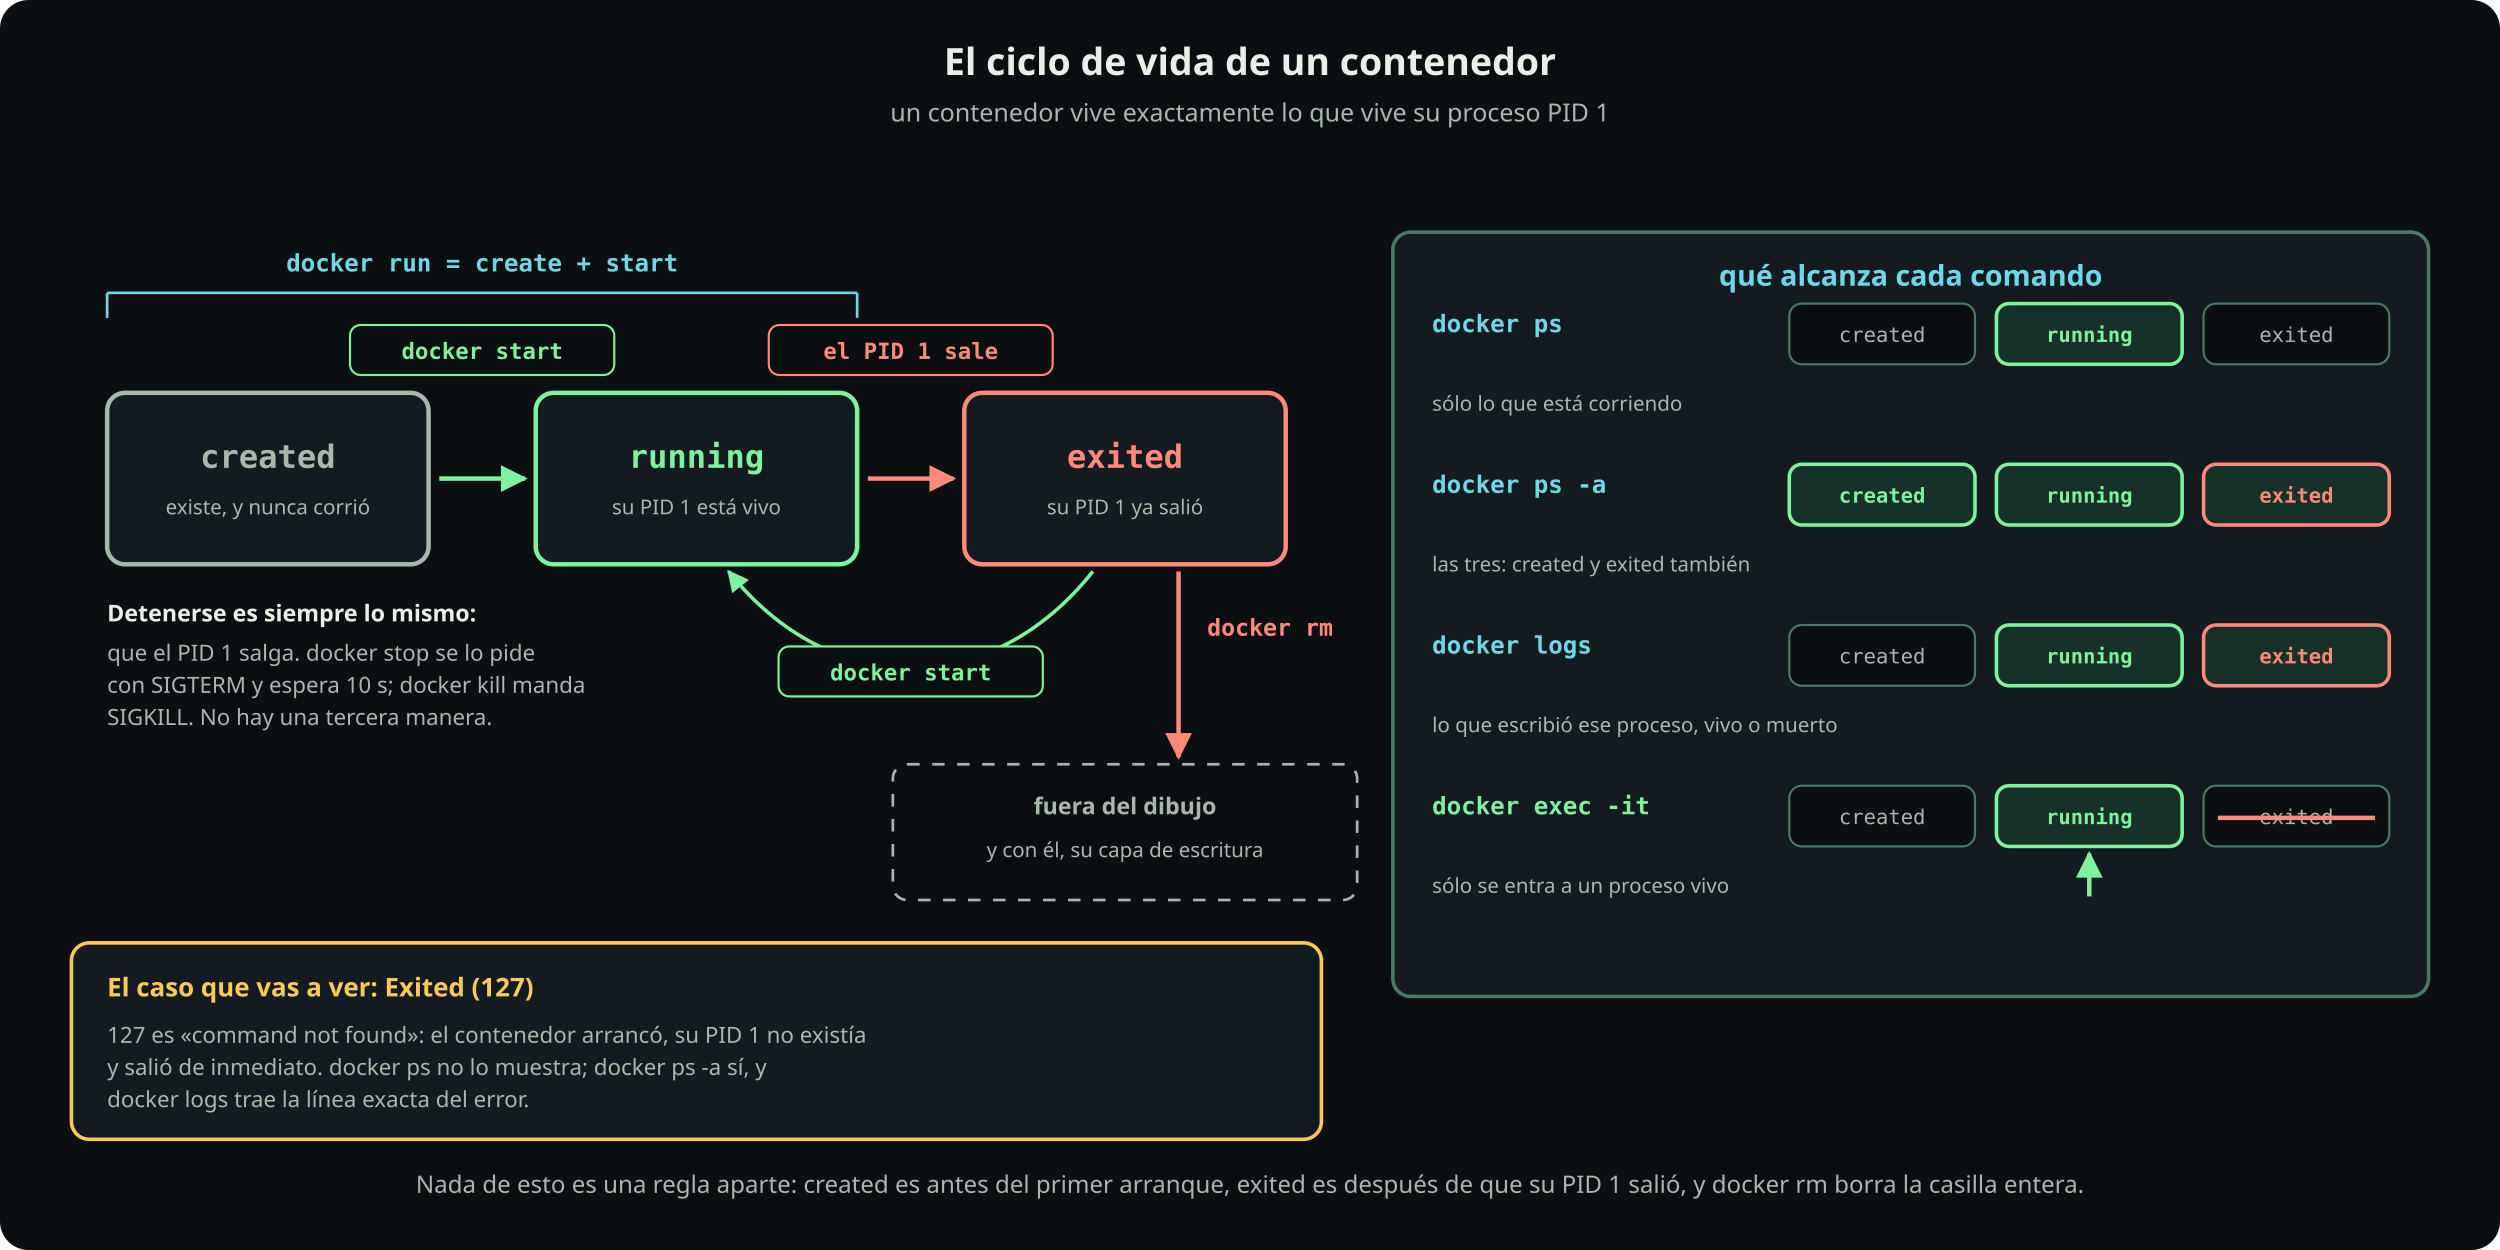
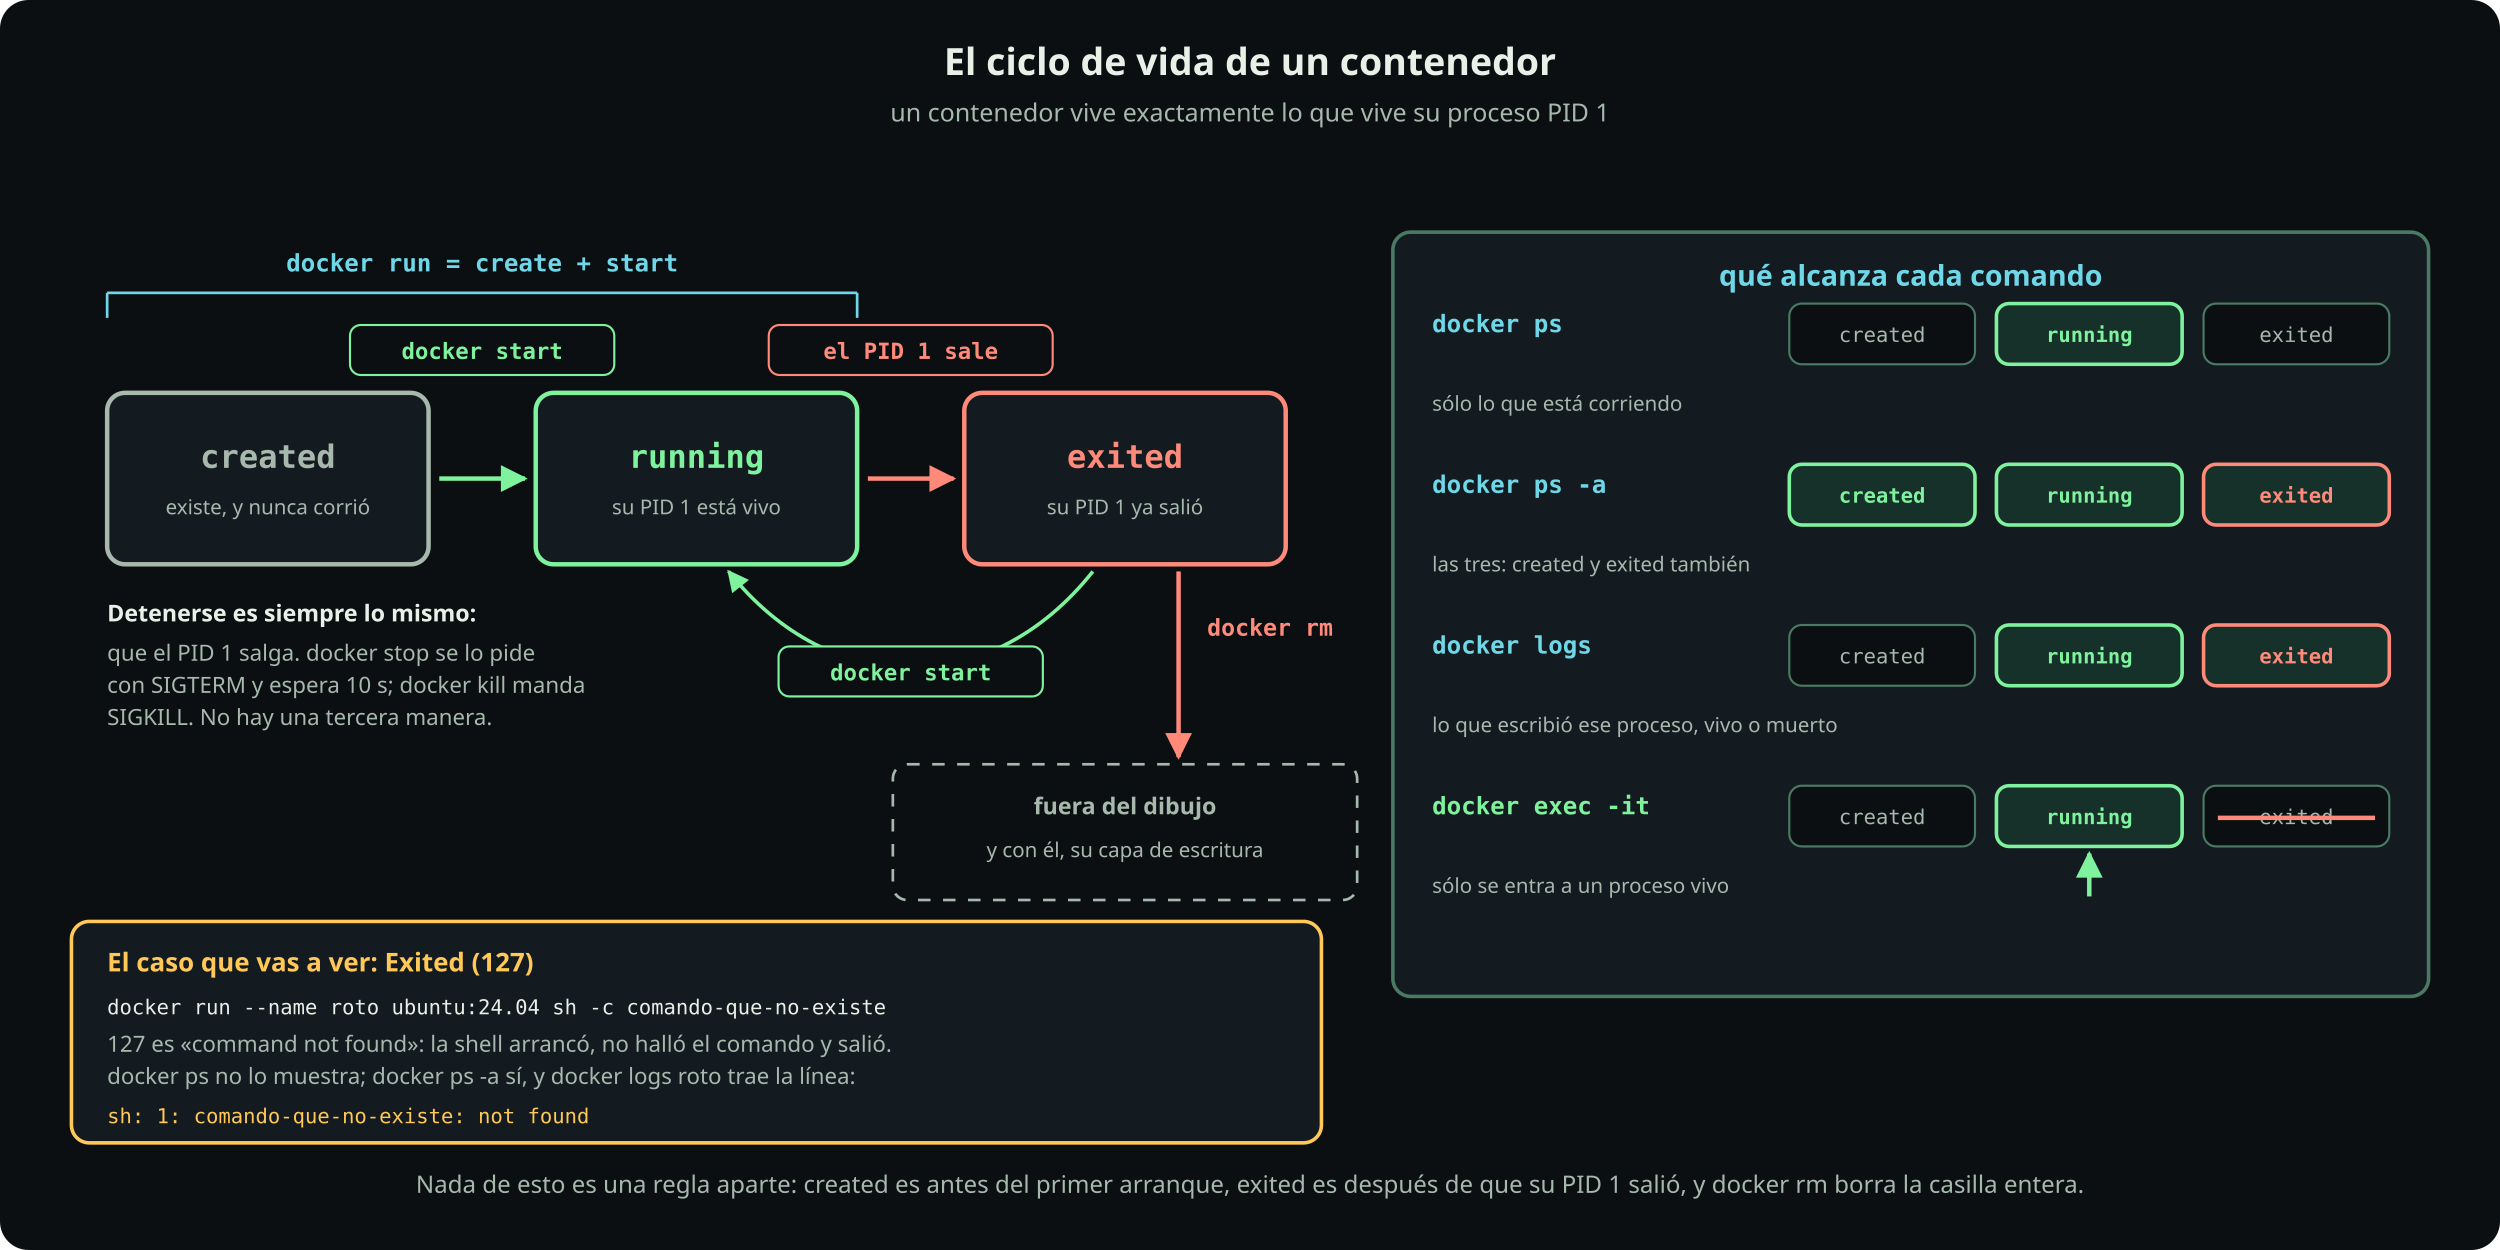
- <svg xmlns="http://www.w3.org/2000/svg" width="1400" height="700" viewBox="0 0 1400 700" role="img" aria-label="Maquina de estados de tres casillas —created, running y exited— con cada transicion etiquetada por lo que la provoca: docker run, que es create mas start; docker start; la salida del proceso PID 1, que es la unica razon por la que un contenedor se detiene; y docker rm, que saca la casilla del dibujo junto con su capa de escritura. A la derecha, que alcanza cada comando: docker ps solo ve running, docker ps -a ve las tres, docker logs ve running y exited, y docker exec -it entra a running y aparece tachado contra exited. Al pie, el caso del exited con codigo 127, el comando que no existia">
+ <svg xmlns="http://www.w3.org/2000/svg" width="1400" height="700" viewBox="0 0 1400 700" role="img" aria-label="Maquina de estados de tres casillas —created, running y exited— con cada transicion etiquetada por lo que la provoca: docker run, que es create mas start; docker start; la salida del proceso PID 1, que es la unica razon por la que un contenedor se detiene; y docker rm, que saca la casilla del dibujo junto con su capa de escritura. A la derecha, que alcanza cada comando: docker ps solo ve running, docker ps -a ve las tres, docker logs ve running y exited, y docker exec -it entra a running y aparece tachado contra exited. Al pie, el caso del exited con codigo 127: docker run --name roto ubuntu:24.04 sh -c comando-que-no-existe, cuya shell no encuentra el comando, y docker logs roto trae la linea sh: 1: comando-que-no-existe: not found">
  <rect x="0" y="0" width="1400" height="700" rx="16" fill="#0b0f12" />
  <defs>
    <marker id="f4a7a63" viewBox="0 0 10 10" refX="9" refY="5" markerWidth="6" markerHeight="6" orient="auto-start-reverse">
      <path d="M 0 0 L 10 5 L 0 10 z" fill="#4a7a63" />
    </marker>
    <marker id="f7ef29d" viewBox="0 0 10 10" refX="9" refY="5" markerWidth="6" markerHeight="6" orient="auto-start-reverse">
      <path d="M 0 0 L 10 5 L 0 10 z" fill="#7ef29d" />
    </marker>
    <marker id="fffc857" viewBox="0 0 10 10" refX="9" refY="5" markerWidth="6" markerHeight="6" orient="auto-start-reverse">
      <path d="M 0 0 L 10 5 L 0 10 z" fill="#ffc857" />
    </marker>
    <marker id="f6fd8e8" viewBox="0 0 10 10" refX="9" refY="5" markerWidth="6" markerHeight="6" orient="auto-start-reverse">
      <path d="M 0 0 L 10 5 L 0 10 z" fill="#6fd8e8" />
    </marker>
    <marker id="fc9a7ff" viewBox="0 0 10 10" refX="9" refY="5" markerWidth="6" markerHeight="6" orient="auto-start-reverse">
      <path d="M 0 0 L 10 5 L 0 10 z" fill="#c9a7ff" />
    </marker>
    <marker id="fff8a7a" viewBox="0 0 10 10" refX="9" refY="5" markerWidth="6" markerHeight="6" orient="auto-start-reverse">
      <path d="M 0 0 L 10 5 L 0 10 z" fill="#ff8a7a" />
    </marker>
    <marker id="fa7b8ad" viewBox="0 0 10 10" refX="9" refY="5" markerWidth="6" markerHeight="6" orient="auto-start-reverse">
      <path d="M 0 0 L 10 5 L 0 10 z" fill="#a7b8ad" />
    </marker>
    <marker id="fe8f0e8" viewBox="0 0 10 10" refX="9" refY="5" markerWidth="6" markerHeight="6" orient="auto-start-reverse">
      <path d="M 0 0 L 10 5 L 0 10 z" fill="#e8f0e8" />
    </marker>
  </defs>
  <text x="700" y="42" fill="#e8f0e8" font-family="system-ui, sans-serif" font-size="21" font-weight="600" text-anchor="middle">El ciclo de vida de un contenedor</text>
  <text x="700" y="68" fill="#a7b8ad" font-family="system-ui, sans-serif" font-size="14" font-weight="normal" text-anchor="middle">un contenedor vive exactamente lo que vive su proceso PID 1</text>
  <line x1="60" y1="164" x2="480" y2="164" stroke="#6fd8e8" stroke-width="1.5" />
  <line x1="60" y1="164" x2="60" y2="178" stroke="#6fd8e8" stroke-width="1.5" />
  <line x1="480" y1="164" x2="480" y2="178" stroke="#6fd8e8" stroke-width="1.5" />
  <text x="270" y="152" fill="#6fd8e8" font-family="ui-monospace, SFMono-Regular, Menlo, monospace" font-size="13.5" font-weight="600" text-anchor="middle">docker run  =  create + start</text>
  <rect x="60" y="220" width="180" height="96" rx="10" fill="#141b20" stroke="#a7b8ad" stroke-width="2.5" />
  <text x="150" y="262" fill="#a7b8ad" font-family="ui-monospace, SFMono-Regular, Menlo, monospace" font-size="18" font-weight="600" text-anchor="middle">created</text>
  <text x="150" y="288" fill="#a7b8ad" font-family="system-ui, sans-serif" font-size="11.5" font-weight="normal" text-anchor="middle">existe, y nunca corrió</text>
  <rect x="300" y="220" width="180" height="96" rx="10" fill="#141b20" stroke="#7ef29d" stroke-width="2.5" />
  <text x="390" y="262" fill="#7ef29d" font-family="ui-monospace, SFMono-Regular, Menlo, monospace" font-size="18" font-weight="600" text-anchor="middle">running</text>
  <text x="390" y="288" fill="#a7b8ad" font-family="system-ui, sans-serif" font-size="11.5" font-weight="normal" text-anchor="middle">su PID 1 está vivo</text>
  <rect x="540" y="220" width="180" height="96" rx="10" fill="#141b20" stroke="#ff8a7a" stroke-width="2.5" />
  <text x="630" y="262" fill="#ff8a7a" font-family="ui-monospace, SFMono-Regular, Menlo, monospace" font-size="18" font-weight="600" text-anchor="middle">exited</text>
  <text x="630" y="288" fill="#a7b8ad" font-family="system-ui, sans-serif" font-size="11.5" font-weight="normal" text-anchor="middle">su PID 1 ya salió</text>
  <line x1="246" y1="268" x2="294" y2="268" stroke="#7ef29d" stroke-width="2.5" marker-end="url(#f7ef29d)" />
  <rect x="196.0" y="182" width="148" height="28" rx="6" fill="#0b0f12" stroke="#7ef29d" stroke-width="1.2" />
  <text x="270" y="201" fill="#7ef29d" font-family="ui-monospace, SFMono-Regular, Menlo, monospace" font-size="12.5" font-weight="600" text-anchor="middle">docker start</text>
  <line x1="486" y1="268" x2="534" y2="268" stroke="#ff8a7a" stroke-width="2.5" marker-end="url(#fff8a7a)" />
  <rect x="430.5" y="182" width="159" height="28" rx="6" fill="#0b0f12" stroke="#ff8a7a" stroke-width="1.2" />
  <text x="510" y="201" fill="#ff8a7a" font-family="ui-monospace, SFMono-Regular, Menlo, monospace" font-size="12.5" font-weight="600" text-anchor="middle">el PID 1 sale</text>
  <path d="M 612 320 C 554.88 392, 465.12 392, 408 320" fill="none" stroke="#7ef29d" stroke-width="2" marker-end="url(#f7ef29d)" />
  <rect x="436.0" y="362" width="148" height="28" rx="6" fill="#0b0f12" stroke="#7ef29d" stroke-width="1.2" />
  <text x="510" y="381" fill="#7ef29d" font-family="ui-monospace, SFMono-Regular, Menlo, monospace" font-size="12.5" font-weight="600" text-anchor="middle">docker start</text>
  <line x1="660" y1="320" x2="660" y2="424" stroke="#ff8a7a" stroke-width="2.5" marker-end="url(#fff8a7a)" />
  <text x="676" y="356" fill="#ff8a7a" font-family="ui-monospace, SFMono-Regular, Menlo, monospace" font-size="13" font-weight="600" text-anchor="start">docker rm</text>
  <rect x="500" y="428" width="260" height="76" rx="8" fill="none" stroke="#a7b8ad" stroke-width="1.5" stroke-dasharray="7 7" />
  <text x="630" y="456" fill="#a7b8ad" font-family="system-ui, sans-serif" font-size="13" font-weight="600" text-anchor="middle">fuera del dibujo</text>
  <text x="630" y="480" fill="#a7b8ad" font-family="system-ui, sans-serif" font-size="11.5" font-weight="normal" text-anchor="middle">y con él, su capa de escritura</text>
  <text x="60" y="348" fill="#e8f0e8" font-family="system-ui, sans-serif" font-size="13" font-weight="600" text-anchor="start">Detenerse es siempre lo mismo:</text>
  <text x="60" y="370" fill="#a7b8ad" font-family="system-ui, sans-serif" font-size="12.5" font-weight="normal" text-anchor="start">que el PID 1 salga. docker stop se lo pide</text>
  <text x="60" y="388" fill="#a7b8ad" font-family="system-ui, sans-serif" font-size="12.5" font-weight="normal" text-anchor="start">con SIGTERM y espera 10 s; docker kill manda</text>
  <text x="60" y="406" fill="#a7b8ad" font-family="system-ui, sans-serif" font-size="12.5" font-weight="normal" text-anchor="start">SIGKILL. No hay una tercera manera.</text>
-   <rect x="40" y="528" width="700" height="110" rx="10" fill="#141b20" stroke="#ffc857" stroke-width="2" />
-   <text x="60" y="558" fill="#ffc857" font-family="system-ui, sans-serif" font-size="14.5" font-weight="600" text-anchor="start">El caso que vas a ver: Exited (127)</text>
-   <text x="60" y="584" fill="#a7b8ad" font-family="system-ui, sans-serif" font-size="12.5" font-weight="normal" text-anchor="start">127 es «command not found»: el contenedor arrancó, su PID 1 no existía</text>
-   <text x="60" y="602" fill="#a7b8ad" font-family="system-ui, sans-serif" font-size="12.5" font-weight="normal" text-anchor="start">y salió de inmediato. docker ps no lo muestra; docker ps -a sí, y</text>
-   <text x="60" y="620" fill="#a7b8ad" font-family="system-ui, sans-serif" font-size="12.5" font-weight="normal" text-anchor="start">docker logs trae la línea exacta del error.</text>
+   <rect x="40" y="516" width="700" height="124" rx="10" fill="#141b20" stroke="#ffc857" stroke-width="2" />
+   <text x="60" y="544" fill="#ffc857" font-family="system-ui, sans-serif" font-size="14.5" font-weight="600" text-anchor="start">El caso que vas a ver: Exited (127)</text>
+   <text x="60" y="568" fill="#e8f0e8" font-family="ui-monospace, SFMono-Regular, Menlo, monospace" font-size="11.5" font-weight="normal" text-anchor="start">docker run --name roto ubuntu:24.04 sh -c comando-que-no-existe</text>
+   <text x="60" y="589" fill="#a7b8ad" font-family="system-ui, sans-serif" font-size="12.5" font-weight="normal" text-anchor="start">127 es «command not found»: la shell arrancó, no halló el comando y salió.</text>
+   <text x="60" y="607" fill="#a7b8ad" font-family="system-ui, sans-serif" font-size="12.5" font-weight="normal" text-anchor="start">docker ps no lo muestra; docker ps -a sí, y docker logs roto trae la línea:</text>
+   <text x="60" y="629" fill="#ffc857" font-family="ui-monospace, SFMono-Regular, Menlo, monospace" font-size="11.5" font-weight="normal" text-anchor="start">sh: 1: comando-que-no-existe: not found</text>
  <rect x="780" y="130" width="580" height="428" rx="10" fill="#141b20" stroke="#4a7a63" stroke-width="2" />
  <text x="1070" y="160" fill="#6fd8e8" font-family="system-ui, sans-serif" font-size="16" font-weight="600" text-anchor="middle">qué alcanza cada comando</text>
  <text x="802" y="186" fill="#6fd8e8" font-family="ui-monospace, SFMono-Regular, Menlo, monospace" font-size="13.5" font-weight="600" text-anchor="start">docker ps</text>
  <rect x="1002" y="170" width="104" height="34" rx="7" fill="#0b0f12" stroke="#4a7a63" stroke-width="1.2" />
  <text x="1054.0" y="191.5" fill="#a7b8ad" font-family="ui-monospace, SFMono-Regular, Menlo, monospace" font-size="11.5" font-weight="normal" text-anchor="middle">created</text>
  <rect x="1118" y="170" width="104" height="34" rx="7" fill="#16302a" stroke="#7ef29d" stroke-width="2" />
  <text x="1170.0" y="191.5" fill="#7ef29d" font-family="ui-monospace, SFMono-Regular, Menlo, monospace" font-size="11.5" font-weight="600" text-anchor="middle">running</text>
  <rect x="1234" y="170" width="104" height="34" rx="7" fill="#0b0f12" stroke="#4a7a63" stroke-width="1.2" />
  <text x="1286.0" y="191.5" fill="#a7b8ad" font-family="ui-monospace, SFMono-Regular, Menlo, monospace" font-size="11.5" font-weight="normal" text-anchor="middle">exited</text>
  <text x="802" y="230" fill="#a7b8ad" font-family="system-ui, sans-serif" font-size="11.5" font-weight="normal" text-anchor="start">sólo lo que está corriendo</text>
  <text x="802" y="276" fill="#6fd8e8" font-family="ui-monospace, SFMono-Regular, Menlo, monospace" font-size="13.5" font-weight="600" text-anchor="start">docker ps -a</text>
  <rect x="1002" y="260" width="104" height="34" rx="7" fill="#16302a" stroke="#7ef29d" stroke-width="2" />
  <text x="1054.0" y="281.5" fill="#7ef29d" font-family="ui-monospace, SFMono-Regular, Menlo, monospace" font-size="11.5" font-weight="600" text-anchor="middle">created</text>
  <rect x="1118" y="260" width="104" height="34" rx="7" fill="#16302a" stroke="#7ef29d" stroke-width="2" />
  <text x="1170.0" y="281.5" fill="#7ef29d" font-family="ui-monospace, SFMono-Regular, Menlo, monospace" font-size="11.5" font-weight="600" text-anchor="middle">running</text>
  <rect x="1234" y="260" width="104" height="34" rx="7" fill="#16302a" stroke="#ff8a7a" stroke-width="2" />
  <text x="1286.0" y="281.5" fill="#ff8a7a" font-family="ui-monospace, SFMono-Regular, Menlo, monospace" font-size="11.5" font-weight="600" text-anchor="middle">exited</text>
  <text x="802" y="320" fill="#a7b8ad" font-family="system-ui, sans-serif" font-size="11.5" font-weight="normal" text-anchor="start">las tres: created y exited también</text>
  <text x="802" y="366" fill="#6fd8e8" font-family="ui-monospace, SFMono-Regular, Menlo, monospace" font-size="13.5" font-weight="600" text-anchor="start">docker logs</text>
  <rect x="1002" y="350" width="104" height="34" rx="7" fill="#0b0f12" stroke="#4a7a63" stroke-width="1.2" />
  <text x="1054.0" y="371.5" fill="#a7b8ad" font-family="ui-monospace, SFMono-Regular, Menlo, monospace" font-size="11.5" font-weight="normal" text-anchor="middle">created</text>
  <rect x="1118" y="350" width="104" height="34" rx="7" fill="#16302a" stroke="#7ef29d" stroke-width="2" />
  <text x="1170.0" y="371.5" fill="#7ef29d" font-family="ui-monospace, SFMono-Regular, Menlo, monospace" font-size="11.5" font-weight="600" text-anchor="middle">running</text>
  <rect x="1234" y="350" width="104" height="34" rx="7" fill="#16302a" stroke="#ff8a7a" stroke-width="2" />
  <text x="1286.0" y="371.5" fill="#ff8a7a" font-family="ui-monospace, SFMono-Regular, Menlo, monospace" font-size="11.5" font-weight="600" text-anchor="middle">exited</text>
  <text x="802" y="410" fill="#a7b8ad" font-family="system-ui, sans-serif" font-size="11.5" font-weight="normal" text-anchor="start">lo que escribió ese proceso, vivo o muerto</text>
  <text x="802" y="456" fill="#7ef29d" font-family="ui-monospace, SFMono-Regular, Menlo, monospace" font-size="13.5" font-weight="600" text-anchor="start">docker exec -it</text>
  <rect x="1002" y="440" width="104" height="34" rx="7" fill="#0b0f12" stroke="#4a7a63" stroke-width="1.2" />
  <text x="1054.0" y="461.5" fill="#a7b8ad" font-family="ui-monospace, SFMono-Regular, Menlo, monospace" font-size="11.5" font-weight="normal" text-anchor="middle">created</text>
  <rect x="1118" y="440" width="104" height="34" rx="7" fill="#16302a" stroke="#7ef29d" stroke-width="2" />
  <text x="1170.0" y="461.5" fill="#7ef29d" font-family="ui-monospace, SFMono-Regular, Menlo, monospace" font-size="11.5" font-weight="600" text-anchor="middle">running</text>
  <rect x="1234" y="440" width="104" height="34" rx="7" fill="#0b0f12" stroke="#4a7a63" stroke-width="1.2" />
  <text x="1286.0" y="461.5" fill="#a7b8ad" font-family="ui-monospace, SFMono-Regular, Menlo, monospace" font-size="11.5" font-weight="normal" text-anchor="middle">exited</text>
  <text x="802" y="500" fill="#a7b8ad" font-family="system-ui, sans-serif" font-size="11.5" font-weight="normal" text-anchor="start">sólo se entra a un proceso vivo</text>
  <line x1="1170" y1="502" x2="1170" y2="478" stroke="#7ef29d" stroke-width="2.5" marker-end="url(#f7ef29d)" />
  <line x1="1242" y1="458" x2="1330" y2="458" stroke="#ff8a7a" stroke-width="2.5" />
  <text x="700" y="668" fill="#a7b8ad" font-family="system-ui, sans-serif" font-size="13.5" font-weight="normal" text-anchor="middle">Nada de esto es una regla aparte: created es antes del primer arranque, exited es después de que su PID 1 salió, y docker rm borra la casilla entera.</text>
</svg>
